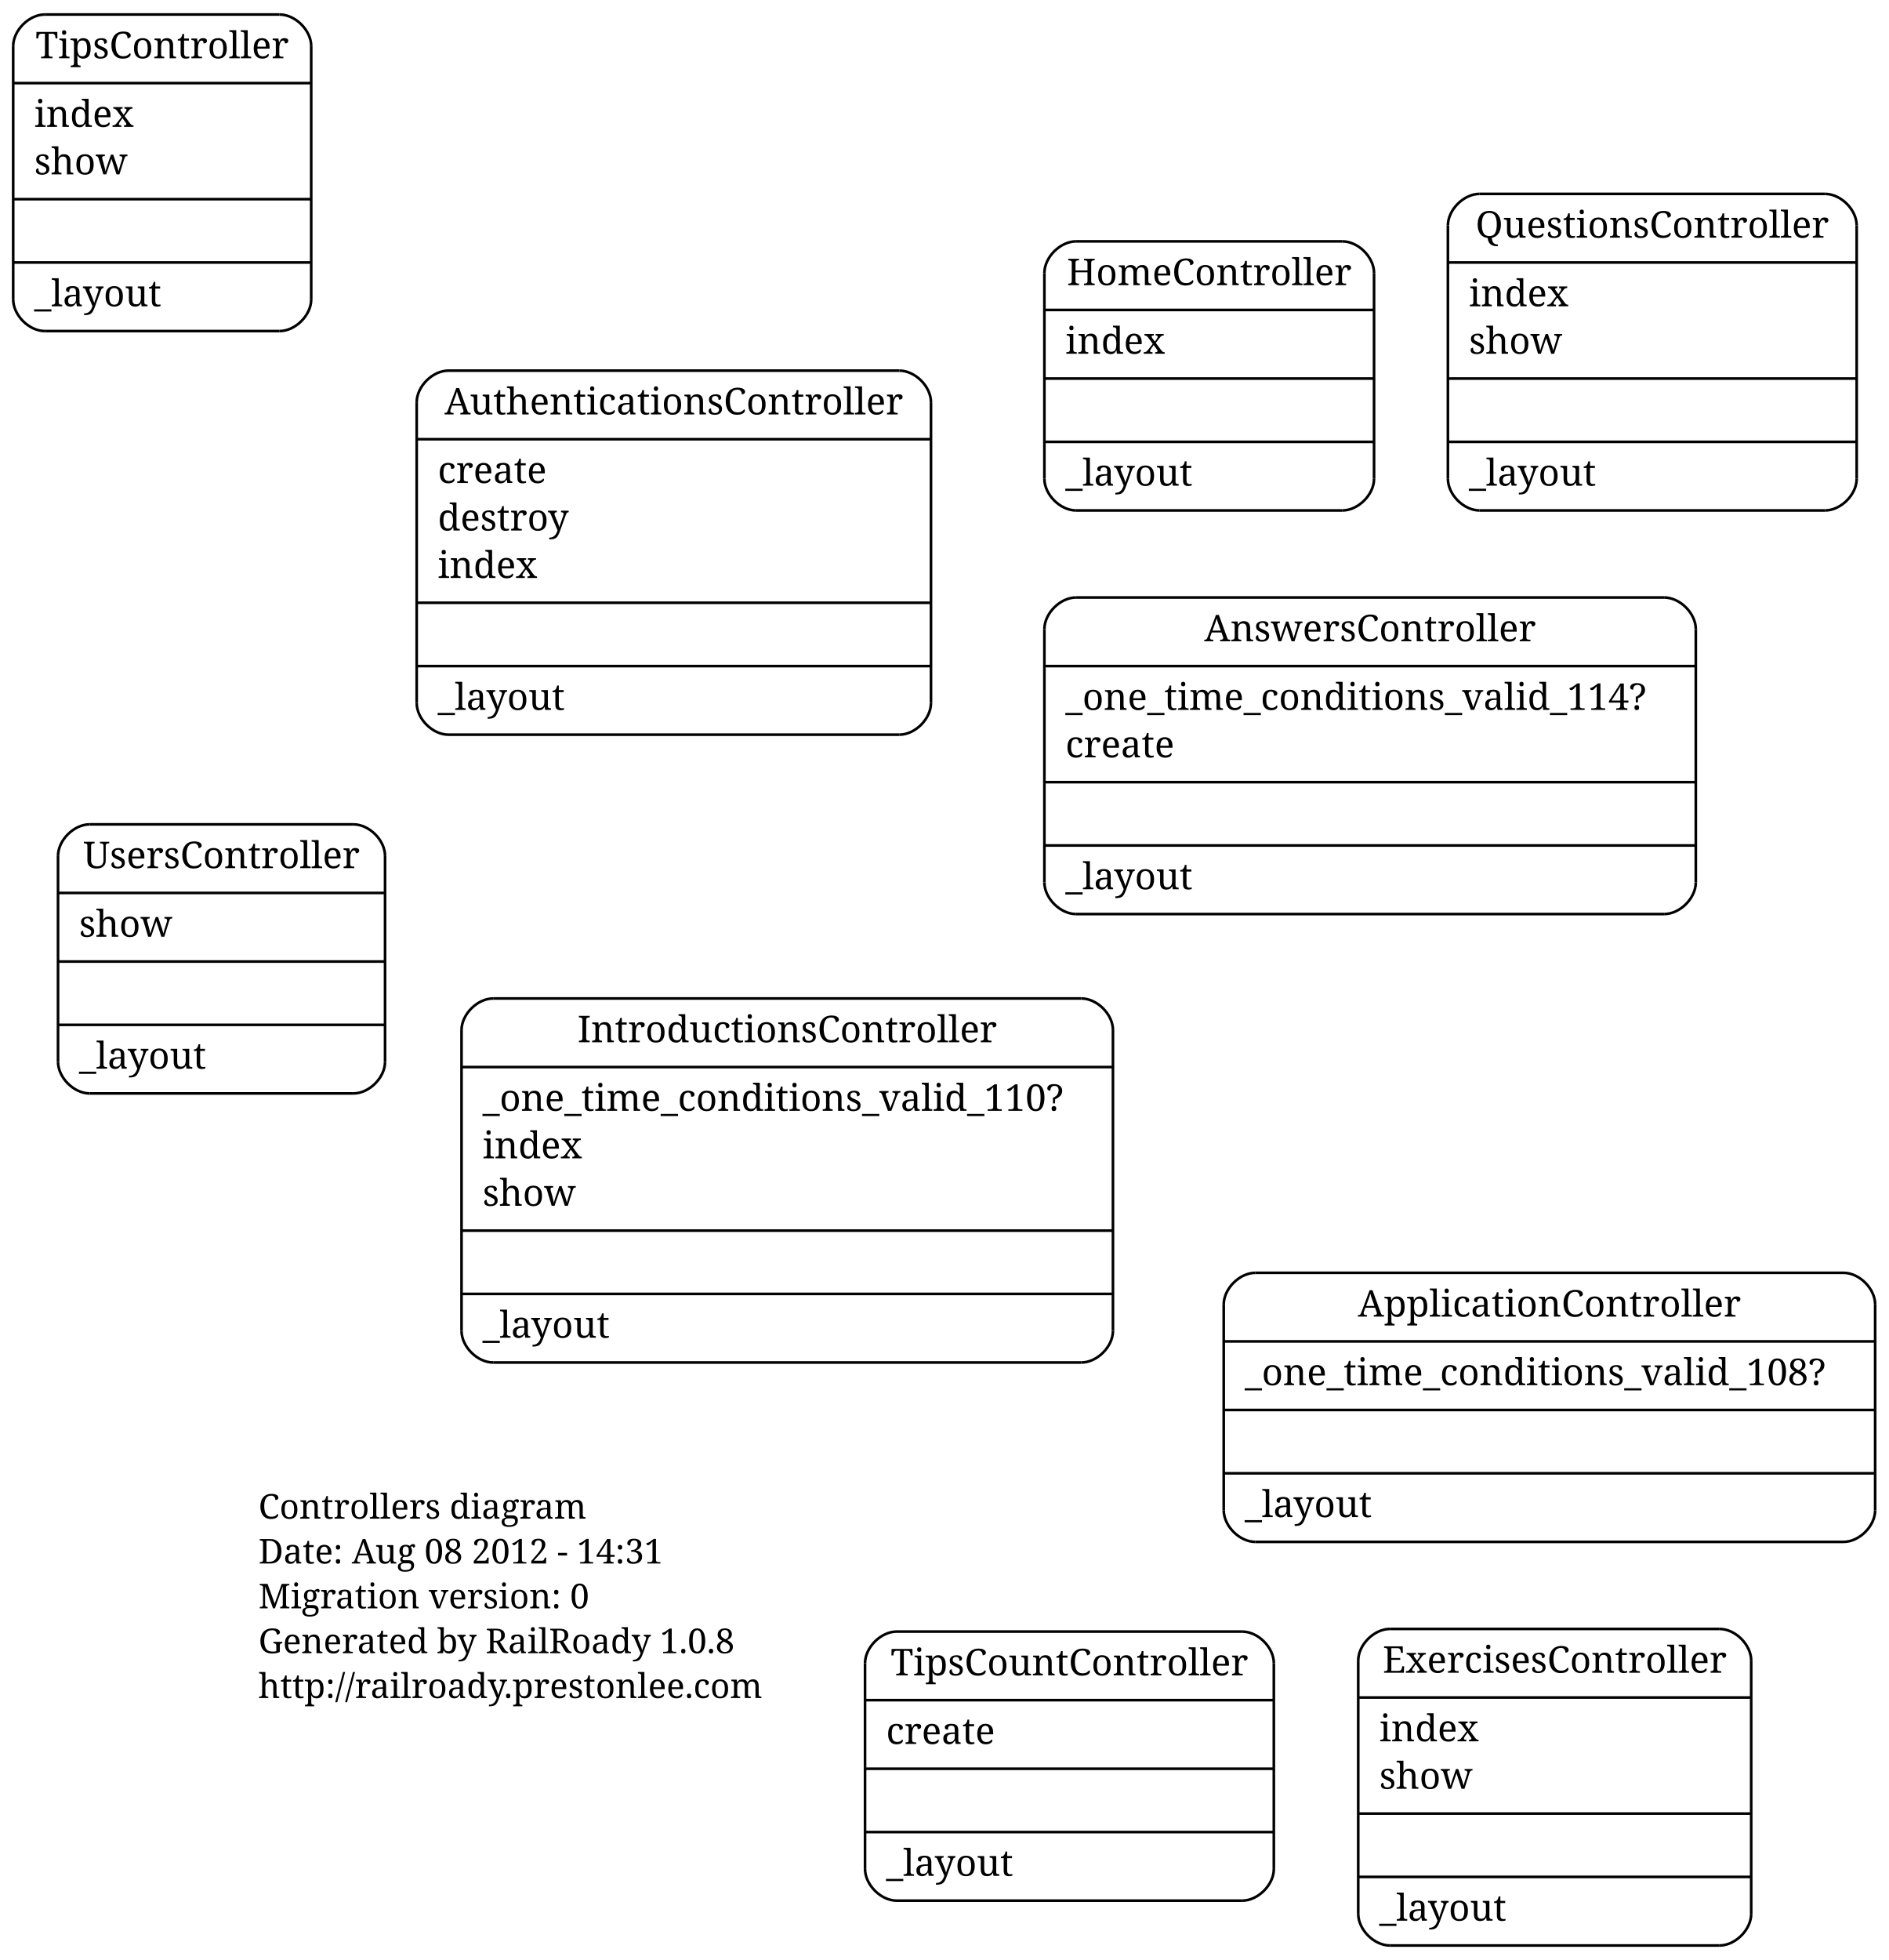
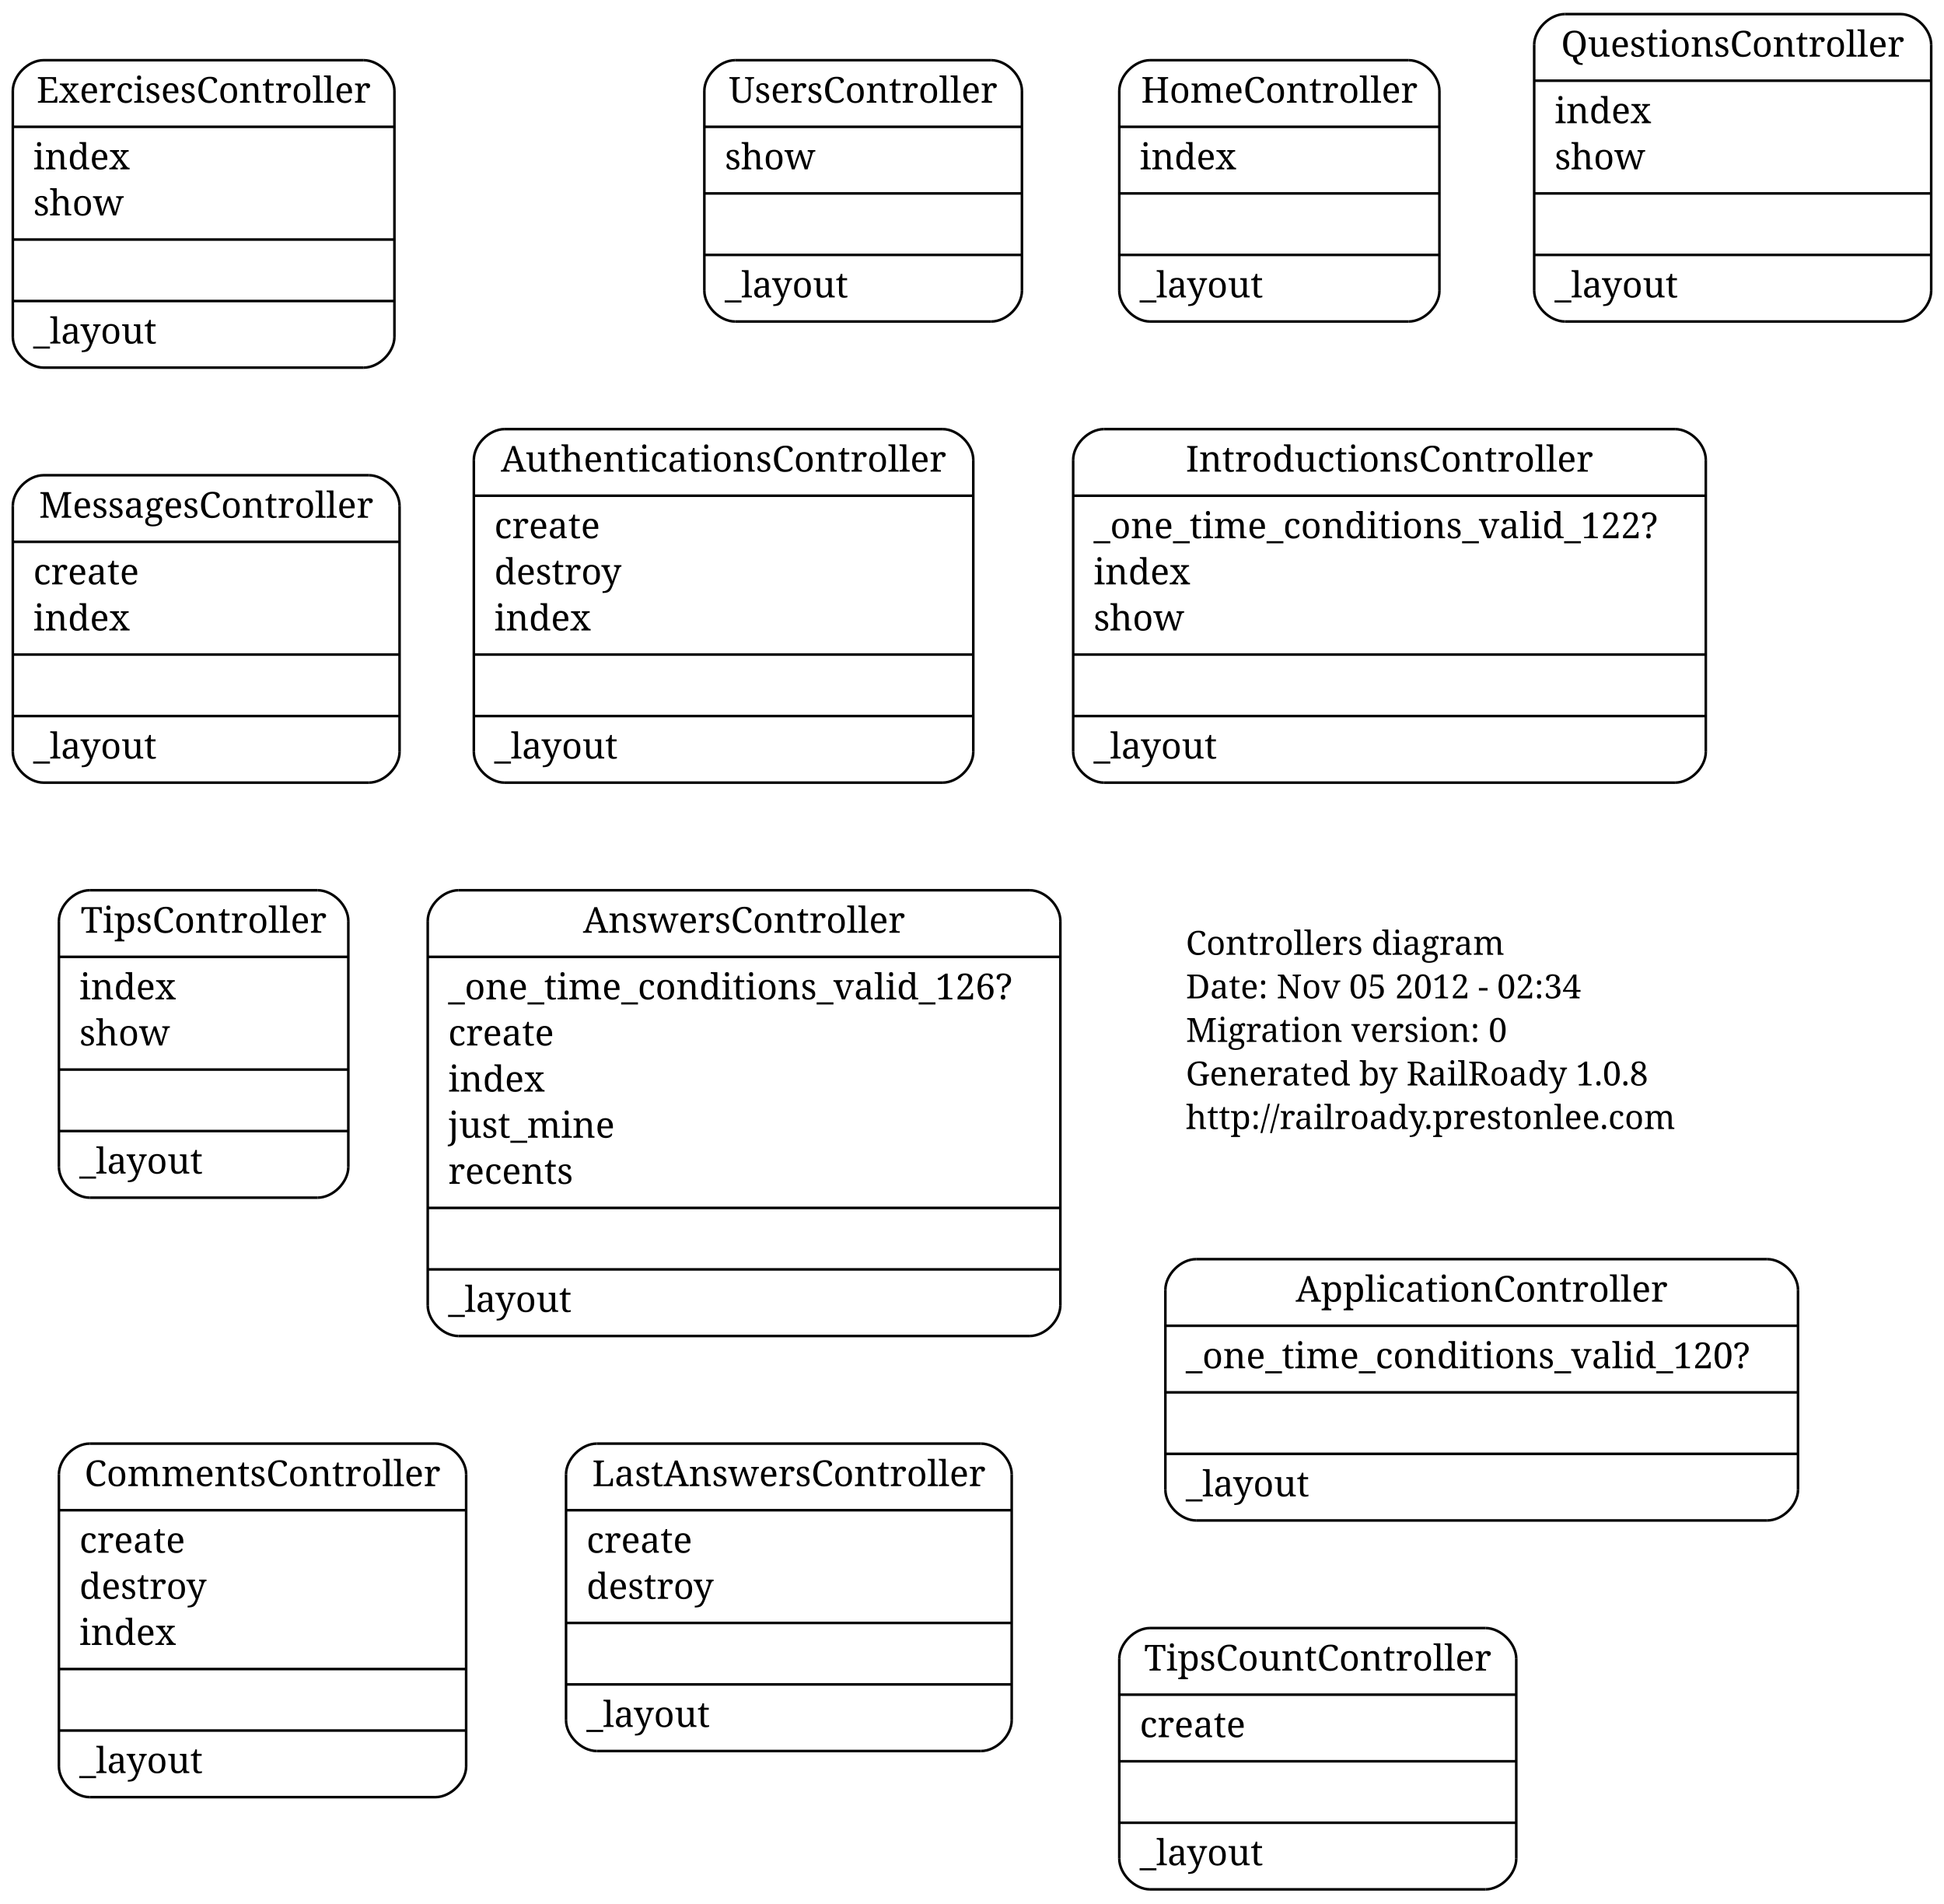
- <svg xmlns="http://www.w3.org/2000/svg" width="716pt" height="743pt" viewBox="0.00 0.00 716.00 743.00">
+ <svg xmlns="http://www.w3.org/2000/svg" width="759pt" height="743pt" viewBox="0.00 0.00 759.00 743.00">
  <g id="graph1" class="graph" transform="scale(1 1) rotate(0) translate(4 739)">
-     <polygon fill="white" stroke="white" points="-4,5 -4,-739 713,-739 713,5 -4,5" />
+     <polygon fill="white" stroke="white" points="-4,5 -4,-739 756,-739 756,5 -4,5" />
    <g id="node1" class="node">
-       <text text-anchor="start" x="94" y="-163.3" font-family="Times Roman,serif" font-size="13.00">Controllers diagram</text>
-       <text text-anchor="start" x="94" y="-146.3" font-family="Times Roman,serif" font-size="13.00">Date: Aug 08 2012 - 14:31</text>
-       <text text-anchor="start" x="94" y="-129.3" font-family="Times Roman,serif" font-size="13.00">Migration version: 0</text>
-       <text text-anchor="start" x="94" y="-112.3" font-family="Times Roman,serif" font-size="13.00">Generated by RailRoady 1.0.8</text>
-       <text text-anchor="start" x="94" y="-95.3" font-family="Times Roman,serif" font-size="13.00">http://railroady.prestonlee.com</text>
+       <text text-anchor="start" x="459" y="-366.3" font-family="Times Roman,serif" font-size="13.00">Controllers diagram</text>
+       <text text-anchor="start" x="459" y="-349.3" font-family="Times Roman,serif" font-size="13.00">Date: Nov 05 2012 - 02:34</text>
+       <text text-anchor="start" x="459" y="-332.3" font-family="Times Roman,serif" font-size="13.00">Migration version: 0</text>
+       <text text-anchor="start" x="459" y="-315.3" font-family="Times Roman,serif" font-size="13.00">Generated by RailRoady 1.0.8</text>
+       <text text-anchor="start" x="459" y="-298.3" font-family="Times Roman,serif" font-size="13.00">http://railroady.prestonlee.com</text>
    </g>
    <g id="node2" class="node">
-       <polyline fill="none" stroke="black" points="183,-222.5 406,-222.5 " />
-       <path fill="none" stroke="black" d="M406,-222.5C412,-222.5 418,-228.5 418,-234.5" />
-       <polyline fill="none" stroke="black" points="418,-234.5 418,-348.5 " />
-       <path fill="none" stroke="black" d="M418,-348.5C418,-354.5 412,-360.5 406,-360.5" />
-       <polyline fill="none" stroke="black" points="406,-360.5 183,-360.5 " />
-       <path fill="none" stroke="black" d="M183,-360.5C177,-360.5 171,-354.5 171,-348.5" />
-       <polyline fill="none" stroke="black" points="171,-348.5 171,-234.5 " />
-       <path fill="none" stroke="black" d="M171,-234.5C171,-228.5 177,-222.5 183,-222.5" />
-       <text text-anchor="middle" x="294.5" y="-343.9" font-family="Times Roman,serif" font-size="14.00">IntroductionsController</text>
-       <polyline fill="none" stroke="black" points="171,-334.5 418,-334.5 " />
-       <text text-anchor="start" x="179" y="-317.9" font-family="Times Roman,serif" font-size="14.00">_one_time_conditions_valid_110?</text>
-       <text text-anchor="start" x="179" y="-299.9" font-family="Times Roman,serif" font-size="14.00">index</text>
-       <text text-anchor="start" x="179" y="-281.9" font-family="Times Roman,serif" font-size="14.00">show</text>
-       <polyline fill="none" stroke="black" points="171,-272.5 418,-272.5 " />
-       <polyline fill="none" stroke="black" points="171,-248.5 418,-248.5 " />
-       <text text-anchor="start" x="179" y="-231.9" font-family="Times Roman,serif" font-size="14.00">_layout</text>
+       <polyline fill="none" stroke="black" points="427,-433.5 650,-433.5 " />
+       <path fill="none" stroke="black" d="M650,-433.5C656,-433.5 662,-439.5 662,-445.5" />
+       <polyline fill="none" stroke="black" points="662,-445.5 662,-559.5 " />
+       <path fill="none" stroke="black" d="M662,-559.5C662,-565.5 656,-571.5 650,-571.5" />
+       <polyline fill="none" stroke="black" points="650,-571.5 427,-571.5 " />
+       <path fill="none" stroke="black" d="M427,-571.5C421,-571.5 415,-565.5 415,-559.5" />
+       <polyline fill="none" stroke="black" points="415,-559.5 415,-445.5 " />
+       <path fill="none" stroke="black" d="M415,-445.5C415,-439.5 421,-433.5 427,-433.5" />
+       <text text-anchor="middle" x="538.5" y="-554.9" font-family="Times Roman,serif" font-size="14.00">IntroductionsController</text>
+       <polyline fill="none" stroke="black" points="415,-545.5 662,-545.5 " />
+       <text text-anchor="start" x="423" y="-528.9" font-family="Times Roman,serif" font-size="14.00">_one_time_conditions_valid_122?</text>
+       <text text-anchor="start" x="423" y="-510.9" font-family="Times Roman,serif" font-size="14.00">index</text>
+       <text text-anchor="start" x="423" y="-492.9" font-family="Times Roman,serif" font-size="14.00">show</text>
+       <polyline fill="none" stroke="black" points="415,-483.5 662,-483.5 " />
+       <polyline fill="none" stroke="black" points="415,-459.5 662,-459.5 " />
+       <text text-anchor="start" x="423" y="-442.9" font-family="Times Roman,serif" font-size="14.00">_layout</text>
    </g>
    <g id="node3" class="node">
-       <polyline fill="none" stroke="black" points="336,-18.5 467,-18.5 " />
-       <path fill="none" stroke="black" d="M467,-18.5C473,-18.5 479,-24.5 479,-30.5" />
-       <polyline fill="none" stroke="black" points="479,-30.5 479,-108.5 " />
-       <path fill="none" stroke="black" d="M479,-108.5C479,-114.5 473,-120.5 467,-120.5" />
-       <polyline fill="none" stroke="black" points="467,-120.5 336,-120.5 " />
-       <path fill="none" stroke="black" d="M336,-120.5C330,-120.5 324,-114.5 324,-108.5" />
-       <polyline fill="none" stroke="black" points="324,-108.5 324,-30.5 " />
-       <path fill="none" stroke="black" d="M324,-30.5C324,-24.5 330,-18.5 336,-18.5" />
-       <text text-anchor="middle" x="401.5" y="-103.9" font-family="Times Roman,serif" font-size="14.00">TipsCountController</text>
-       <polyline fill="none" stroke="black" points="324,-94.5 479,-94.5 " />
-       <text text-anchor="start" x="332" y="-77.9" font-family="Times Roman,serif" font-size="14.00">create</text>
-       <polyline fill="none" stroke="black" points="324,-68.5 479,-68.5 " />
-       <polyline fill="none" stroke="black" points="324,-44.5 479,-44.5 " />
-       <text text-anchor="start" x="332" y="-27.9" font-family="Times Roman,serif" font-size="14.00">_layout</text>
+       <polyline fill="none" stroke="black" points="445,-1.5 576,-1.5 " />
+       <path fill="none" stroke="black" d="M576,-1.5C582,-1.5 588,-7.5 588,-13.5" />
+       <polyline fill="none" stroke="black" points="588,-13.5 588,-91.5 " />
+       <path fill="none" stroke="black" d="M588,-91.5C588,-97.5 582,-103.5 576,-103.5" />
+       <polyline fill="none" stroke="black" points="576,-103.5 445,-103.5 " />
+       <path fill="none" stroke="black" d="M445,-103.5C439,-103.5 433,-97.5 433,-91.5" />
+       <polyline fill="none" stroke="black" points="433,-91.5 433,-13.5 " />
+       <path fill="none" stroke="black" d="M433,-13.5C433,-7.5 439,-1.5 445,-1.5" />
+       <text text-anchor="middle" x="510.5" y="-86.9" font-family="Times Roman,serif" font-size="14.00">TipsCountController</text>
+       <polyline fill="none" stroke="black" points="433,-77.5 588,-77.5 " />
+       <text text-anchor="start" x="441" y="-60.9" font-family="Times Roman,serif" font-size="14.00">create</text>
+       <polyline fill="none" stroke="black" points="433,-51.5 588,-51.5 " />
+       <polyline fill="none" stroke="black" points="433,-27.5 588,-27.5 " />
+       <text text-anchor="start" x="441" y="-10.9" font-family="Times Roman,serif" font-size="14.00">_layout</text>
    </g>
    <g id="node4" class="node">
-       <polyline fill="none" stroke="black" points="404,-545.5 505,-545.5 " />
-       <path fill="none" stroke="black" d="M505,-545.5C511,-545.5 517,-551.5 517,-557.5" />
-       <polyline fill="none" stroke="black" points="517,-557.5 517,-635.5 " />
-       <path fill="none" stroke="black" d="M517,-635.5C517,-641.5 511,-647.5 505,-647.5" />
-       <polyline fill="none" stroke="black" points="505,-647.5 404,-647.5 " />
-       <path fill="none" stroke="black" d="M404,-647.5C398,-647.5 392,-641.5 392,-635.5" />
-       <polyline fill="none" stroke="black" points="392,-635.5 392,-557.5 " />
-       <path fill="none" stroke="black" d="M392,-557.5C392,-551.5 398,-545.5 404,-545.5" />
-       <text text-anchor="middle" x="454.5" y="-630.9" font-family="Times Roman,serif" font-size="14.00">HomeController</text>
-       <polyline fill="none" stroke="black" points="392,-621.5 517,-621.5 " />
-       <text text-anchor="start" x="400" y="-604.9" font-family="Times Roman,serif" font-size="14.00">index</text>
-       <polyline fill="none" stroke="black" points="392,-595.5 517,-595.5 " />
-       <polyline fill="none" stroke="black" points="392,-571.5 517,-571.5 " />
-       <text text-anchor="start" x="400" y="-554.9" font-family="Times Roman,serif" font-size="14.00">_layout</text>
+       <polyline fill="none" stroke="black" points="445,-613.5 546,-613.5 " />
+       <path fill="none" stroke="black" d="M546,-613.5C552,-613.5 558,-619.5 558,-625.5" />
+       <polyline fill="none" stroke="black" points="558,-625.5 558,-703.5 " />
+       <path fill="none" stroke="black" d="M558,-703.5C558,-709.5 552,-715.5 546,-715.5" />
+       <polyline fill="none" stroke="black" points="546,-715.5 445,-715.5 " />
+       <path fill="none" stroke="black" d="M445,-715.5C439,-715.5 433,-709.5 433,-703.5" />
+       <polyline fill="none" stroke="black" points="433,-703.5 433,-625.5 " />
+       <path fill="none" stroke="black" d="M433,-625.5C433,-619.5 439,-613.5 445,-613.5" />
+       <text text-anchor="middle" x="495.5" y="-698.9" font-family="Times Roman,serif" font-size="14.00">HomeController</text>
+       <polyline fill="none" stroke="black" points="433,-689.5 558,-689.5 " />
+       <text text-anchor="start" x="441" y="-672.9" font-family="Times Roman,serif" font-size="14.00">index</text>
+       <polyline fill="none" stroke="black" points="433,-663.5 558,-663.5 " />
+       <polyline fill="none" stroke="black" points="433,-639.5 558,-639.5 " />
+       <text text-anchor="start" x="441" y="-622.9" font-family="Times Roman,serif" font-size="14.00">_layout</text>
    </g>
    <g id="node5" class="node">
-       <polyline fill="none" stroke="black" points="472,-154.5 695,-154.5 " />
-       <path fill="none" stroke="black" d="M695,-154.5C701,-154.5 707,-160.5 707,-166.5" />
-       <polyline fill="none" stroke="black" points="707,-166.5 707,-244.5 " />
-       <path fill="none" stroke="black" d="M707,-244.5C707,-250.5 701,-256.5 695,-256.5" />
-       <polyline fill="none" stroke="black" points="695,-256.5 472,-256.5 " />
-       <path fill="none" stroke="black" d="M472,-256.5C466,-256.5 460,-250.5 460,-244.5" />
-       <polyline fill="none" stroke="black" points="460,-244.5 460,-166.5 " />
-       <path fill="none" stroke="black" d="M460,-166.5C460,-160.5 466,-154.5 472,-154.5" />
-       <text text-anchor="middle" x="583.5" y="-239.9" font-family="Times Roman,serif" font-size="14.00">ApplicationController</text>
-       <polyline fill="none" stroke="black" points="460,-230.5 707,-230.5 " />
-       <text text-anchor="start" x="468" y="-213.9" font-family="Times Roman,serif" font-size="14.00">_one_time_conditions_valid_108?</text>
-       <polyline fill="none" stroke="black" points="460,-204.5 707,-204.5 " />
-       <polyline fill="none" stroke="black" points="460,-180.5 707,-180.5 " />
-       <text text-anchor="start" x="468" y="-163.9" font-family="Times Roman,serif" font-size="14.00">_layout</text>
+       <polyline fill="none" stroke="black" points="463,-145.5 686,-145.5 " />
+       <path fill="none" stroke="black" d="M686,-145.5C692,-145.5 698,-151.5 698,-157.5" />
+       <polyline fill="none" stroke="black" points="698,-157.5 698,-235.5 " />
+       <path fill="none" stroke="black" d="M698,-235.5C698,-241.5 692,-247.5 686,-247.5" />
+       <polyline fill="none" stroke="black" points="686,-247.5 463,-247.5 " />
+       <path fill="none" stroke="black" d="M463,-247.5C457,-247.5 451,-241.5 451,-235.5" />
+       <polyline fill="none" stroke="black" points="451,-235.5 451,-157.5 " />
+       <path fill="none" stroke="black" d="M451,-157.5C451,-151.5 457,-145.5 463,-145.5" />
+       <text text-anchor="middle" x="574.5" y="-230.9" font-family="Times Roman,serif" font-size="14.00">ApplicationController</text>
+       <polyline fill="none" stroke="black" points="451,-221.5 698,-221.5 " />
+       <text text-anchor="start" x="459" y="-204.9" font-family="Times Roman,serif" font-size="14.00">_one_time_conditions_valid_120?</text>
+       <polyline fill="none" stroke="black" points="451,-195.5 698,-195.5 " />
+       <polyline fill="none" stroke="black" points="451,-171.5 698,-171.5 " />
+       <text text-anchor="start" x="459" y="-154.9" font-family="Times Roman,serif" font-size="14.00">_layout</text>
    </g>
    <g id="node6" class="node">
-       <polyline fill="none" stroke="black" points="404,-392.5 627,-392.5 " />
-       <path fill="none" stroke="black" d="M627,-392.5C633,-392.5 639,-398.5 639,-404.5" />
-       <polyline fill="none" stroke="black" points="639,-404.5 639,-500.5 " />
-       <path fill="none" stroke="black" d="M639,-500.5C639,-506.5 633,-512.5 627,-512.5" />
-       <polyline fill="none" stroke="black" points="627,-512.5 404,-512.5 " />
-       <path fill="none" stroke="black" d="M404,-512.5C398,-512.5 392,-506.5 392,-500.5" />
-       <polyline fill="none" stroke="black" points="392,-500.5 392,-404.5 " />
-       <path fill="none" stroke="black" d="M392,-404.5C392,-398.5 398,-392.5 404,-392.5" />
-       <text text-anchor="middle" x="515.5" y="-495.9" font-family="Times Roman,serif" font-size="14.00">AnswersController</text>
-       <polyline fill="none" stroke="black" points="392,-486.5 639,-486.5 " />
-       <text text-anchor="start" x="400" y="-469.9" font-family="Times Roman,serif" font-size="14.00">_one_time_conditions_valid_114?</text>
-       <text text-anchor="start" x="400" y="-451.9" font-family="Times Roman,serif" font-size="14.00">create</text>
-       <polyline fill="none" stroke="black" points="392,-442.5 639,-442.5 " />
-       <polyline fill="none" stroke="black" points="392,-418.5 639,-418.5 " />
-       <text text-anchor="start" x="400" y="-401.9" font-family="Times Roman,serif" font-size="14.00">_layout</text>
+       <polyline fill="none" stroke="black" points="175,-217.5 398,-217.5 " />
+       <path fill="none" stroke="black" d="M398,-217.5C404,-217.5 410,-223.5 410,-229.5" />
+       <polyline fill="none" stroke="black" points="410,-229.5 410,-379.5 " />
+       <path fill="none" stroke="black" d="M410,-379.5C410,-385.5 404,-391.5 398,-391.5" />
+       <polyline fill="none" stroke="black" points="398,-391.5 175,-391.5 " />
+       <path fill="none" stroke="black" d="M175,-391.5C169,-391.5 163,-385.5 163,-379.5" />
+       <polyline fill="none" stroke="black" points="163,-379.5 163,-229.5 " />
+       <path fill="none" stroke="black" d="M163,-229.5C163,-223.5 169,-217.5 175,-217.5" />
+       <text text-anchor="middle" x="286.5" y="-374.9" font-family="Times Roman,serif" font-size="14.00">AnswersController</text>
+       <polyline fill="none" stroke="black" points="163,-365.5 410,-365.5 " />
+       <text text-anchor="start" x="171" y="-348.9" font-family="Times Roman,serif" font-size="14.00">_one_time_conditions_valid_126?</text>
+       <text text-anchor="start" x="171" y="-330.9" font-family="Times Roman,serif" font-size="14.00">create</text>
+       <text text-anchor="start" x="171" y="-312.9" font-family="Times Roman,serif" font-size="14.00">index</text>
+       <text text-anchor="start" x="171" y="-294.9" font-family="Times Roman,serif" font-size="14.00">just_mine</text>
+       <text text-anchor="start" x="171" y="-276.9" font-family="Times Roman,serif" font-size="14.00">recents</text>
+       <polyline fill="none" stroke="black" points="163,-267.5 410,-267.5 " />
+       <polyline fill="none" stroke="black" points="163,-243.5 410,-243.5 " />
+       <text text-anchor="start" x="171" y="-226.9" font-family="Times Roman,serif" font-size="14.00">_layout</text>
    </g>
    <g id="node7" class="node">
-       <polyline fill="none" stroke="black" points="557,-545.5 688,-545.5 " />
-       <path fill="none" stroke="black" d="M688,-545.5C694,-545.5 700,-551.5 700,-557.5" />
-       <polyline fill="none" stroke="black" points="700,-557.5 700,-653.5 " />
-       <path fill="none" stroke="black" d="M700,-653.5C700,-659.5 694,-665.5 688,-665.5" />
-       <polyline fill="none" stroke="black" points="688,-665.5 557,-665.5 " />
-       <path fill="none" stroke="black" d="M557,-665.5C551,-665.5 545,-659.5 545,-653.5" />
-       <polyline fill="none" stroke="black" points="545,-653.5 545,-557.5 " />
-       <path fill="none" stroke="black" d="M545,-557.5C545,-551.5 551,-545.5 557,-545.5" />
-       <text text-anchor="middle" x="622.5" y="-648.9" font-family="Times Roman,serif" font-size="14.00">QuestionsController</text>
-       <polyline fill="none" stroke="black" points="545,-639.5 700,-639.5 " />
-       <text text-anchor="start" x="553" y="-622.9" font-family="Times Roman,serif" font-size="14.00">index</text>
-       <text text-anchor="start" x="553" y="-604.9" font-family="Times Roman,serif" font-size="14.00">show</text>
-       <polyline fill="none" stroke="black" points="545,-595.5 700,-595.5 " />
-       <polyline fill="none" stroke="black" points="545,-571.5 700,-571.5 " />
-       <text text-anchor="start" x="553" y="-554.9" font-family="Times Roman,serif" font-size="14.00">_layout</text>
+       <polyline fill="none" stroke="black" points="31,-37.5 166,-37.5 " />
+       <path fill="none" stroke="black" d="M166,-37.5C172,-37.5 178,-43.5 178,-49.5" />
+       <polyline fill="none" stroke="black" points="178,-49.5 178,-163.5 " />
+       <path fill="none" stroke="black" d="M178,-163.5C178,-169.5 172,-175.5 166,-175.5" />
+       <polyline fill="none" stroke="black" points="166,-175.5 31,-175.5 " />
+       <path fill="none" stroke="black" d="M31,-175.5C25,-175.5 19,-169.5 19,-163.5" />
+       <polyline fill="none" stroke="black" points="19,-163.5 19,-49.5 " />
+       <path fill="none" stroke="black" d="M19,-49.5C19,-43.5 25,-37.5 31,-37.5" />
+       <text text-anchor="middle" x="98.5" y="-158.9" font-family="Times Roman,serif" font-size="14.00">CommentsController</text>
+       <polyline fill="none" stroke="black" points="19,-149.5 178,-149.5 " />
+       <text text-anchor="start" x="27" y="-132.9" font-family="Times Roman,serif" font-size="14.00">create</text>
+       <text text-anchor="start" x="27" y="-114.9" font-family="Times Roman,serif" font-size="14.00">destroy</text>
+       <text text-anchor="start" x="27" y="-96.9" font-family="Times Roman,serif" font-size="14.00">index</text>
+       <polyline fill="none" stroke="black" points="19,-87.5 178,-87.5 " />
+       <polyline fill="none" stroke="black" points="19,-63.5 178,-63.5 " />
+       <text text-anchor="start" x="27" y="-46.9" font-family="Times Roman,serif" font-size="14.00">_layout</text>
    </g>
    <g id="node8" class="node">
-       <polyline fill="none" stroke="black" points="30,-324.5 130,-324.5 " />
-       <path fill="none" stroke="black" d="M130,-324.5C136,-324.5 142,-330.5 142,-336.5" />
-       <polyline fill="none" stroke="black" points="142,-336.5 142,-414.5 " />
-       <path fill="none" stroke="black" d="M142,-414.5C142,-420.5 136,-426.5 130,-426.5" />
-       <polyline fill="none" stroke="black" points="130,-426.5 30,-426.5 " />
-       <path fill="none" stroke="black" d="M30,-426.5C24,-426.5 18,-420.5 18,-414.5" />
-       <polyline fill="none" stroke="black" points="18,-414.5 18,-336.5 " />
-       <path fill="none" stroke="black" d="M18,-336.5C18,-330.5 24,-324.5 30,-324.5" />
-       <text text-anchor="middle" x="80" y="-409.9" font-family="Times Roman,serif" font-size="14.00">UsersController</text>
-       <polyline fill="none" stroke="black" points="18,-400.5 142,-400.5 " />
-       <text text-anchor="start" x="26" y="-383.9" font-family="Times Roman,serif" font-size="14.00">show</text>
-       <polyline fill="none" stroke="black" points="18,-374.5 142,-374.5 " />
-       <polyline fill="none" stroke="black" points="18,-350.5 142,-350.5 " />
-       <text text-anchor="start" x="26" y="-333.9" font-family="Times Roman,serif" font-size="14.00">_layout</text>
+       <polyline fill="none" stroke="black" points="607,-613.5 738,-613.5 " />
+       <path fill="none" stroke="black" d="M738,-613.5C744,-613.5 750,-619.5 750,-625.5" />
+       <polyline fill="none" stroke="black" points="750,-625.5 750,-721.5 " />
+       <path fill="none" stroke="black" d="M750,-721.5C750,-727.5 744,-733.5 738,-733.5" />
+       <polyline fill="none" stroke="black" points="738,-733.5 607,-733.5 " />
+       <path fill="none" stroke="black" d="M607,-733.5C601,-733.5 595,-727.5 595,-721.5" />
+       <polyline fill="none" stroke="black" points="595,-721.5 595,-625.5 " />
+       <path fill="none" stroke="black" d="M595,-625.5C595,-619.5 601,-613.5 607,-613.5" />
+       <text text-anchor="middle" x="672.5" y="-716.9" font-family="Times Roman,serif" font-size="14.00">QuestionsController</text>
+       <polyline fill="none" stroke="black" points="595,-707.5 750,-707.5 " />
+       <text text-anchor="start" x="603" y="-690.9" font-family="Times Roman,serif" font-size="14.00">index</text>
+       <text text-anchor="start" x="603" y="-672.9" font-family="Times Roman,serif" font-size="14.00">show</text>
+       <polyline fill="none" stroke="black" points="595,-663.5 750,-663.5 " />
+       <polyline fill="none" stroke="black" points="595,-639.5 750,-639.5 " />
+       <text text-anchor="start" x="603" y="-622.9" font-family="Times Roman,serif" font-size="14.00">_layout</text>
    </g>
    <g id="node9" class="node">
-       <polyline fill="none" stroke="black" points="523,-1.5 648,-1.5 " />
-       <path fill="none" stroke="black" d="M648,-1.5C654,-1.5 660,-7.5 660,-13.5" />
-       <polyline fill="none" stroke="black" points="660,-13.5 660,-109.5 " />
-       <path fill="none" stroke="black" d="M660,-109.5C660,-115.5 654,-121.5 648,-121.5" />
-       <polyline fill="none" stroke="black" points="648,-121.5 523,-121.5 " />
-       <path fill="none" stroke="black" d="M523,-121.5C517,-121.5 511,-115.5 511,-109.5" />
-       <polyline fill="none" stroke="black" points="511,-109.5 511,-13.5 " />
-       <path fill="none" stroke="black" d="M511,-13.5C511,-7.5 517,-1.5 523,-1.5" />
-       <text text-anchor="middle" x="585.5" y="-104.9" font-family="Times Roman,serif" font-size="14.00">ExercisesController</text>
-       <polyline fill="none" stroke="black" points="511,-95.5 660,-95.5 " />
-       <text text-anchor="start" x="519" y="-78.9" font-family="Times Roman,serif" font-size="14.00">index</text>
-       <text text-anchor="start" x="519" y="-60.9" font-family="Times Roman,serif" font-size="14.00">show</text>
-       <polyline fill="none" stroke="black" points="511,-51.5 660,-51.5 " />
-       <polyline fill="none" stroke="black" points="511,-27.5 660,-27.5 " />
-       <text text-anchor="start" x="519" y="-10.9" font-family="Times Roman,serif" font-size="14.00">_layout</text>
+       <polyline fill="none" stroke="black" points="283,-613.5 383,-613.5 " />
+       <path fill="none" stroke="black" d="M383,-613.5C389,-613.5 395,-619.5 395,-625.5" />
+       <polyline fill="none" stroke="black" points="395,-625.5 395,-703.5 " />
+       <path fill="none" stroke="black" d="M395,-703.5C395,-709.5 389,-715.5 383,-715.5" />
+       <polyline fill="none" stroke="black" points="383,-715.5 283,-715.5 " />
+       <path fill="none" stroke="black" d="M283,-715.5C277,-715.5 271,-709.5 271,-703.5" />
+       <polyline fill="none" stroke="black" points="271,-703.5 271,-625.5 " />
+       <path fill="none" stroke="black" d="M271,-625.5C271,-619.5 277,-613.5 283,-613.5" />
+       <text text-anchor="middle" x="333" y="-698.9" font-family="Times Roman,serif" font-size="14.00">UsersController</text>
+       <polyline fill="none" stroke="black" points="271,-689.5 395,-689.5 " />
+       <text text-anchor="start" x="279" y="-672.9" font-family="Times Roman,serif" font-size="14.00">show</text>
+       <polyline fill="none" stroke="black" points="271,-663.5 395,-663.5 " />
+       <polyline fill="none" stroke="black" points="271,-639.5 395,-639.5 " />
+       <text text-anchor="start" x="279" y="-622.9" font-family="Times Roman,serif" font-size="14.00">_layout</text>
    </g>
    <g id="node10" class="node">
-       <polyline fill="none" stroke="black" points="166,-460.5 337,-460.5 " />
-       <path fill="none" stroke="black" d="M337,-460.5C343,-460.5 349,-466.5 349,-472.5" />
-       <polyline fill="none" stroke="black" points="349,-472.5 349,-586.5 " />
-       <path fill="none" stroke="black" d="M349,-586.5C349,-592.5 343,-598.5 337,-598.5" />
-       <polyline fill="none" stroke="black" points="337,-598.5 166,-598.5 " />
-       <path fill="none" stroke="black" d="M166,-598.5C160,-598.5 154,-592.5 154,-586.5" />
-       <polyline fill="none" stroke="black" points="154,-586.5 154,-472.5 " />
-       <path fill="none" stroke="black" d="M154,-472.5C154,-466.5 160,-460.5 166,-460.5" />
-       <text text-anchor="middle" x="251.5" y="-581.9" font-family="Times Roman,serif" font-size="14.00">AuthenticationsController</text>
-       <polyline fill="none" stroke="black" points="154,-572.5 349,-572.5 " />
-       <text text-anchor="start" x="162" y="-555.9" font-family="Times Roman,serif" font-size="14.00">create</text>
-       <text text-anchor="start" x="162" y="-537.9" font-family="Times Roman,serif" font-size="14.00">destroy</text>
-       <text text-anchor="start" x="162" y="-519.9" font-family="Times Roman,serif" font-size="14.00">index</text>
-       <polyline fill="none" stroke="black" points="154,-510.5 349,-510.5 " />
-       <polyline fill="none" stroke="black" points="154,-486.5 349,-486.5 " />
-       <text text-anchor="start" x="162" y="-469.9" font-family="Times Roman,serif" font-size="14.00">_layout</text>
+       <polyline fill="none" stroke="black" points="13,-595.5 138,-595.5 " />
+       <path fill="none" stroke="black" d="M138,-595.5C144,-595.5 150,-601.5 150,-607.5" />
+       <polyline fill="none" stroke="black" points="150,-607.5 150,-703.5 " />
+       <path fill="none" stroke="black" d="M150,-703.5C150,-709.5 144,-715.5 138,-715.5" />
+       <polyline fill="none" stroke="black" points="138,-715.5 13,-715.5 " />
+       <path fill="none" stroke="black" d="M13,-715.5C7,-715.5 1,-709.5 1,-703.5" />
+       <polyline fill="none" stroke="black" points="1,-703.5 1,-607.5 " />
+       <path fill="none" stroke="black" d="M1,-607.5C1,-601.5 7,-595.5 13,-595.5" />
+       <text text-anchor="middle" x="75.5" y="-698.9" font-family="Times Roman,serif" font-size="14.00">ExercisesController</text>
+       <polyline fill="none" stroke="black" points="1,-689.5 150,-689.5 " />
+       <text text-anchor="start" x="9" y="-672.9" font-family="Times Roman,serif" font-size="14.00">index</text>
+       <text text-anchor="start" x="9" y="-654.9" font-family="Times Roman,serif" font-size="14.00">show</text>
+       <polyline fill="none" stroke="black" points="1,-645.5 150,-645.5 " />
+       <polyline fill="none" stroke="black" points="1,-621.5 150,-621.5 " />
+       <text text-anchor="start" x="9" y="-604.9" font-family="Times Roman,serif" font-size="14.00">_layout</text>
    </g>
    <g id="node11" class="node">
-       <polyline fill="none" stroke="black" points="13,-613.5 102,-613.5 " />
-       <path fill="none" stroke="black" d="M102,-613.5C108,-613.5 114,-619.5 114,-625.5" />
-       <polyline fill="none" stroke="black" points="114,-625.5 114,-721.5 " />
-       <path fill="none" stroke="black" d="M114,-721.5C114,-727.5 108,-733.5 102,-733.5" />
-       <polyline fill="none" stroke="black" points="102,-733.5 13,-733.5 " />
-       <path fill="none" stroke="black" d="M13,-733.5C7,-733.5 1,-727.5 1,-721.5" />
-       <polyline fill="none" stroke="black" points="1,-721.5 1,-625.5 " />
-       <path fill="none" stroke="black" d="M1,-625.5C1,-619.5 7,-613.5 13,-613.5" />
-       <text text-anchor="middle" x="57.5" y="-716.9" font-family="Times Roman,serif" font-size="14.00">TipsController</text>
-       <polyline fill="none" stroke="black" points="1,-707.5 114,-707.5 " />
-       <text text-anchor="start" x="9" y="-690.9" font-family="Times Roman,serif" font-size="14.00">index</text>
-       <text text-anchor="start" x="9" y="-672.9" font-family="Times Roman,serif" font-size="14.00">show</text>
-       <polyline fill="none" stroke="black" points="1,-663.5 114,-663.5 " />
-       <polyline fill="none" stroke="black" points="1,-639.5 114,-639.5 " />
-       <text text-anchor="start" x="9" y="-622.9" font-family="Times Roman,serif" font-size="14.00">_layout</text>
+       <polyline fill="none" stroke="black" points="13,-433.5 140,-433.5 " />
+       <path fill="none" stroke="black" d="M140,-433.5C146,-433.5 152,-439.5 152,-445.5" />
+       <polyline fill="none" stroke="black" points="152,-445.5 152,-541.5 " />
+       <path fill="none" stroke="black" d="M152,-541.5C152,-547.5 146,-553.5 140,-553.5" />
+       <polyline fill="none" stroke="black" points="140,-553.5 13,-553.5 " />
+       <path fill="none" stroke="black" d="M13,-553.5C7,-553.5 1,-547.5 1,-541.5" />
+       <polyline fill="none" stroke="black" points="1,-541.5 1,-445.5 " />
+       <path fill="none" stroke="black" d="M1,-445.5C1,-439.5 7,-433.5 13,-433.5" />
+       <text text-anchor="middle" x="76.5" y="-536.9" font-family="Times Roman,serif" font-size="14.00">MessagesController</text>
+       <polyline fill="none" stroke="black" points="1,-527.5 152,-527.5 " />
+       <text text-anchor="start" x="9" y="-510.9" font-family="Times Roman,serif" font-size="14.00">create</text>
+       <text text-anchor="start" x="9" y="-492.9" font-family="Times Roman,serif" font-size="14.00">index</text>
+       <polyline fill="none" stroke="black" points="1,-483.5 152,-483.5 " />
+       <polyline fill="none" stroke="black" points="1,-459.5 152,-459.5 " />
+       <text text-anchor="start" x="9" y="-442.9" font-family="Times Roman,serif" font-size="14.00">_layout</text>
+     </g>
+     <g id="node12" class="node">
+       <polyline fill="none" stroke="black" points="193,-433.5 364,-433.5 " />
+       <path fill="none" stroke="black" d="M364,-433.5C370,-433.5 376,-439.5 376,-445.5" />
+       <polyline fill="none" stroke="black" points="376,-445.5 376,-559.5 " />
+       <path fill="none" stroke="black" d="M376,-559.5C376,-565.5 370,-571.5 364,-571.5" />
+       <polyline fill="none" stroke="black" points="364,-571.5 193,-571.5 " />
+       <path fill="none" stroke="black" d="M193,-571.5C187,-571.5 181,-565.5 181,-559.5" />
+       <polyline fill="none" stroke="black" points="181,-559.5 181,-445.5 " />
+       <path fill="none" stroke="black" d="M181,-445.5C181,-439.5 187,-433.5 193,-433.5" />
+       <text text-anchor="middle" x="278.5" y="-554.9" font-family="Times Roman,serif" font-size="14.00">AuthenticationsController</text>
+       <polyline fill="none" stroke="black" points="181,-545.5 376,-545.5 " />
+       <text text-anchor="start" x="189" y="-528.9" font-family="Times Roman,serif" font-size="14.00">create</text>
+       <text text-anchor="start" x="189" y="-510.9" font-family="Times Roman,serif" font-size="14.00">destroy</text>
+       <text text-anchor="start" x="189" y="-492.9" font-family="Times Roman,serif" font-size="14.00">index</text>
+       <polyline fill="none" stroke="black" points="181,-483.5 376,-483.5 " />
+       <polyline fill="none" stroke="black" points="181,-459.5 376,-459.5 " />
+       <text text-anchor="start" x="189" y="-442.9" font-family="Times Roman,serif" font-size="14.00">_layout</text>
+     </g>
+     <g id="node13" class="node">
+       <polyline fill="none" stroke="black" points="31,-271.5 120,-271.5 " />
+       <path fill="none" stroke="black" d="M120,-271.5C126,-271.5 132,-277.5 132,-283.5" />
+       <polyline fill="none" stroke="black" points="132,-283.5 132,-379.5 " />
+       <path fill="none" stroke="black" d="M132,-379.5C132,-385.5 126,-391.5 120,-391.5" />
+       <polyline fill="none" stroke="black" points="120,-391.5 31,-391.5 " />
+       <path fill="none" stroke="black" d="M31,-391.5C25,-391.5 19,-385.5 19,-379.5" />
+       <polyline fill="none" stroke="black" points="19,-379.5 19,-283.5 " />
+       <path fill="none" stroke="black" d="M19,-283.5C19,-277.5 25,-271.5 31,-271.5" />
+       <text text-anchor="middle" x="75.5" y="-374.9" font-family="Times Roman,serif" font-size="14.00">TipsController</text>
+       <polyline fill="none" stroke="black" points="19,-365.5 132,-365.5 " />
+       <text text-anchor="start" x="27" y="-348.9" font-family="Times Roman,serif" font-size="14.00">index</text>
+       <text text-anchor="start" x="27" y="-330.9" font-family="Times Roman,serif" font-size="14.00">show</text>
+       <polyline fill="none" stroke="black" points="19,-321.5 132,-321.5 " />
+       <polyline fill="none" stroke="black" points="19,-297.5 132,-297.5 " />
+       <text text-anchor="start" x="27" y="-280.9" font-family="Times Roman,serif" font-size="14.00">_layout</text>
+     </g>
+     <g id="node14" class="node">
+       <polyline fill="none" stroke="black" points="229,-55.5 379,-55.5 " />
+       <path fill="none" stroke="black" d="M379,-55.5C385,-55.5 391,-61.5 391,-67.5" />
+       <polyline fill="none" stroke="black" points="391,-67.5 391,-163.5 " />
+       <path fill="none" stroke="black" d="M391,-163.5C391,-169.5 385,-175.5 379,-175.5" />
+       <polyline fill="none" stroke="black" points="379,-175.5 229,-175.5 " />
+       <path fill="none" stroke="black" d="M229,-175.5C223,-175.5 217,-169.5 217,-163.5" />
+       <polyline fill="none" stroke="black" points="217,-163.5 217,-67.5 " />
+       <path fill="none" stroke="black" d="M217,-67.5C217,-61.5 223,-55.5 229,-55.5" />
+       <text text-anchor="middle" x="304" y="-158.9" font-family="Times Roman,serif" font-size="14.00">LastAnswersController</text>
+       <polyline fill="none" stroke="black" points="217,-149.5 391,-149.5 " />
+       <text text-anchor="start" x="225" y="-132.9" font-family="Times Roman,serif" font-size="14.00">create</text>
+       <text text-anchor="start" x="225" y="-114.9" font-family="Times Roman,serif" font-size="14.00">destroy</text>
+       <polyline fill="none" stroke="black" points="217,-105.5 391,-105.5 " />
+       <polyline fill="none" stroke="black" points="217,-81.5 391,-81.5 " />
+       <text text-anchor="start" x="225" y="-64.9" font-family="Times Roman,serif" font-size="14.00">_layout</text>
    </g>
  </g>
</svg>
